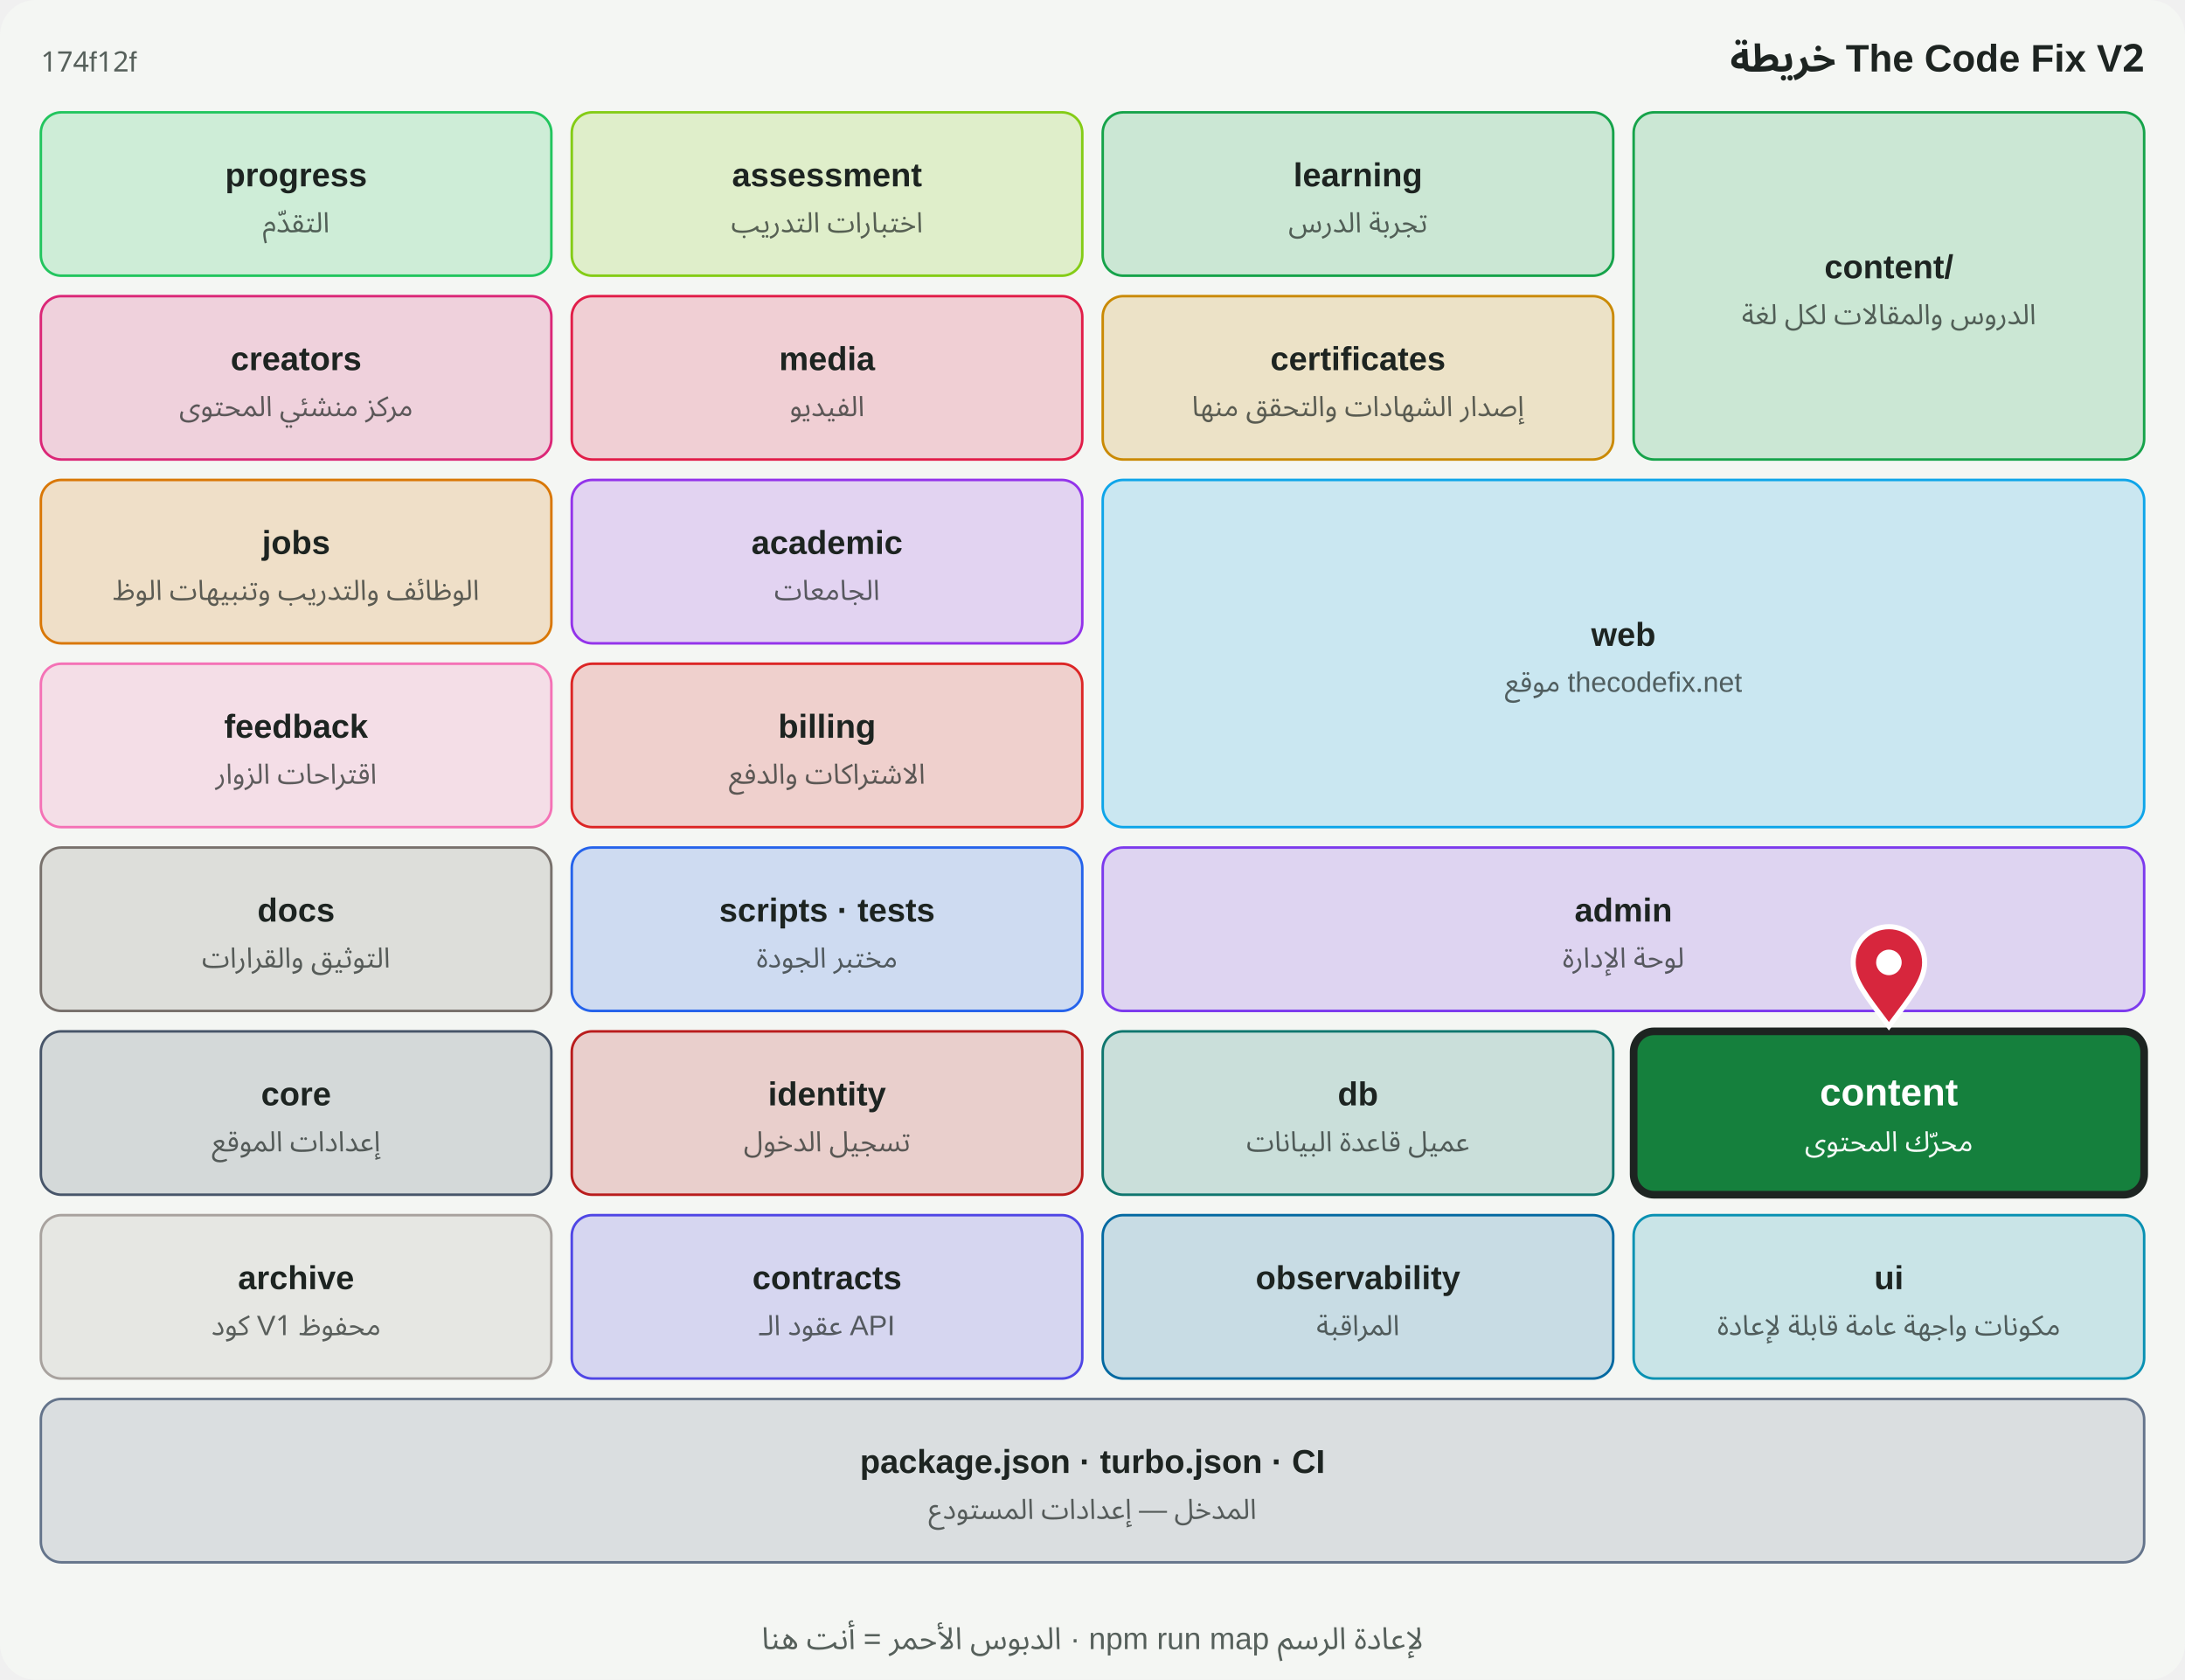
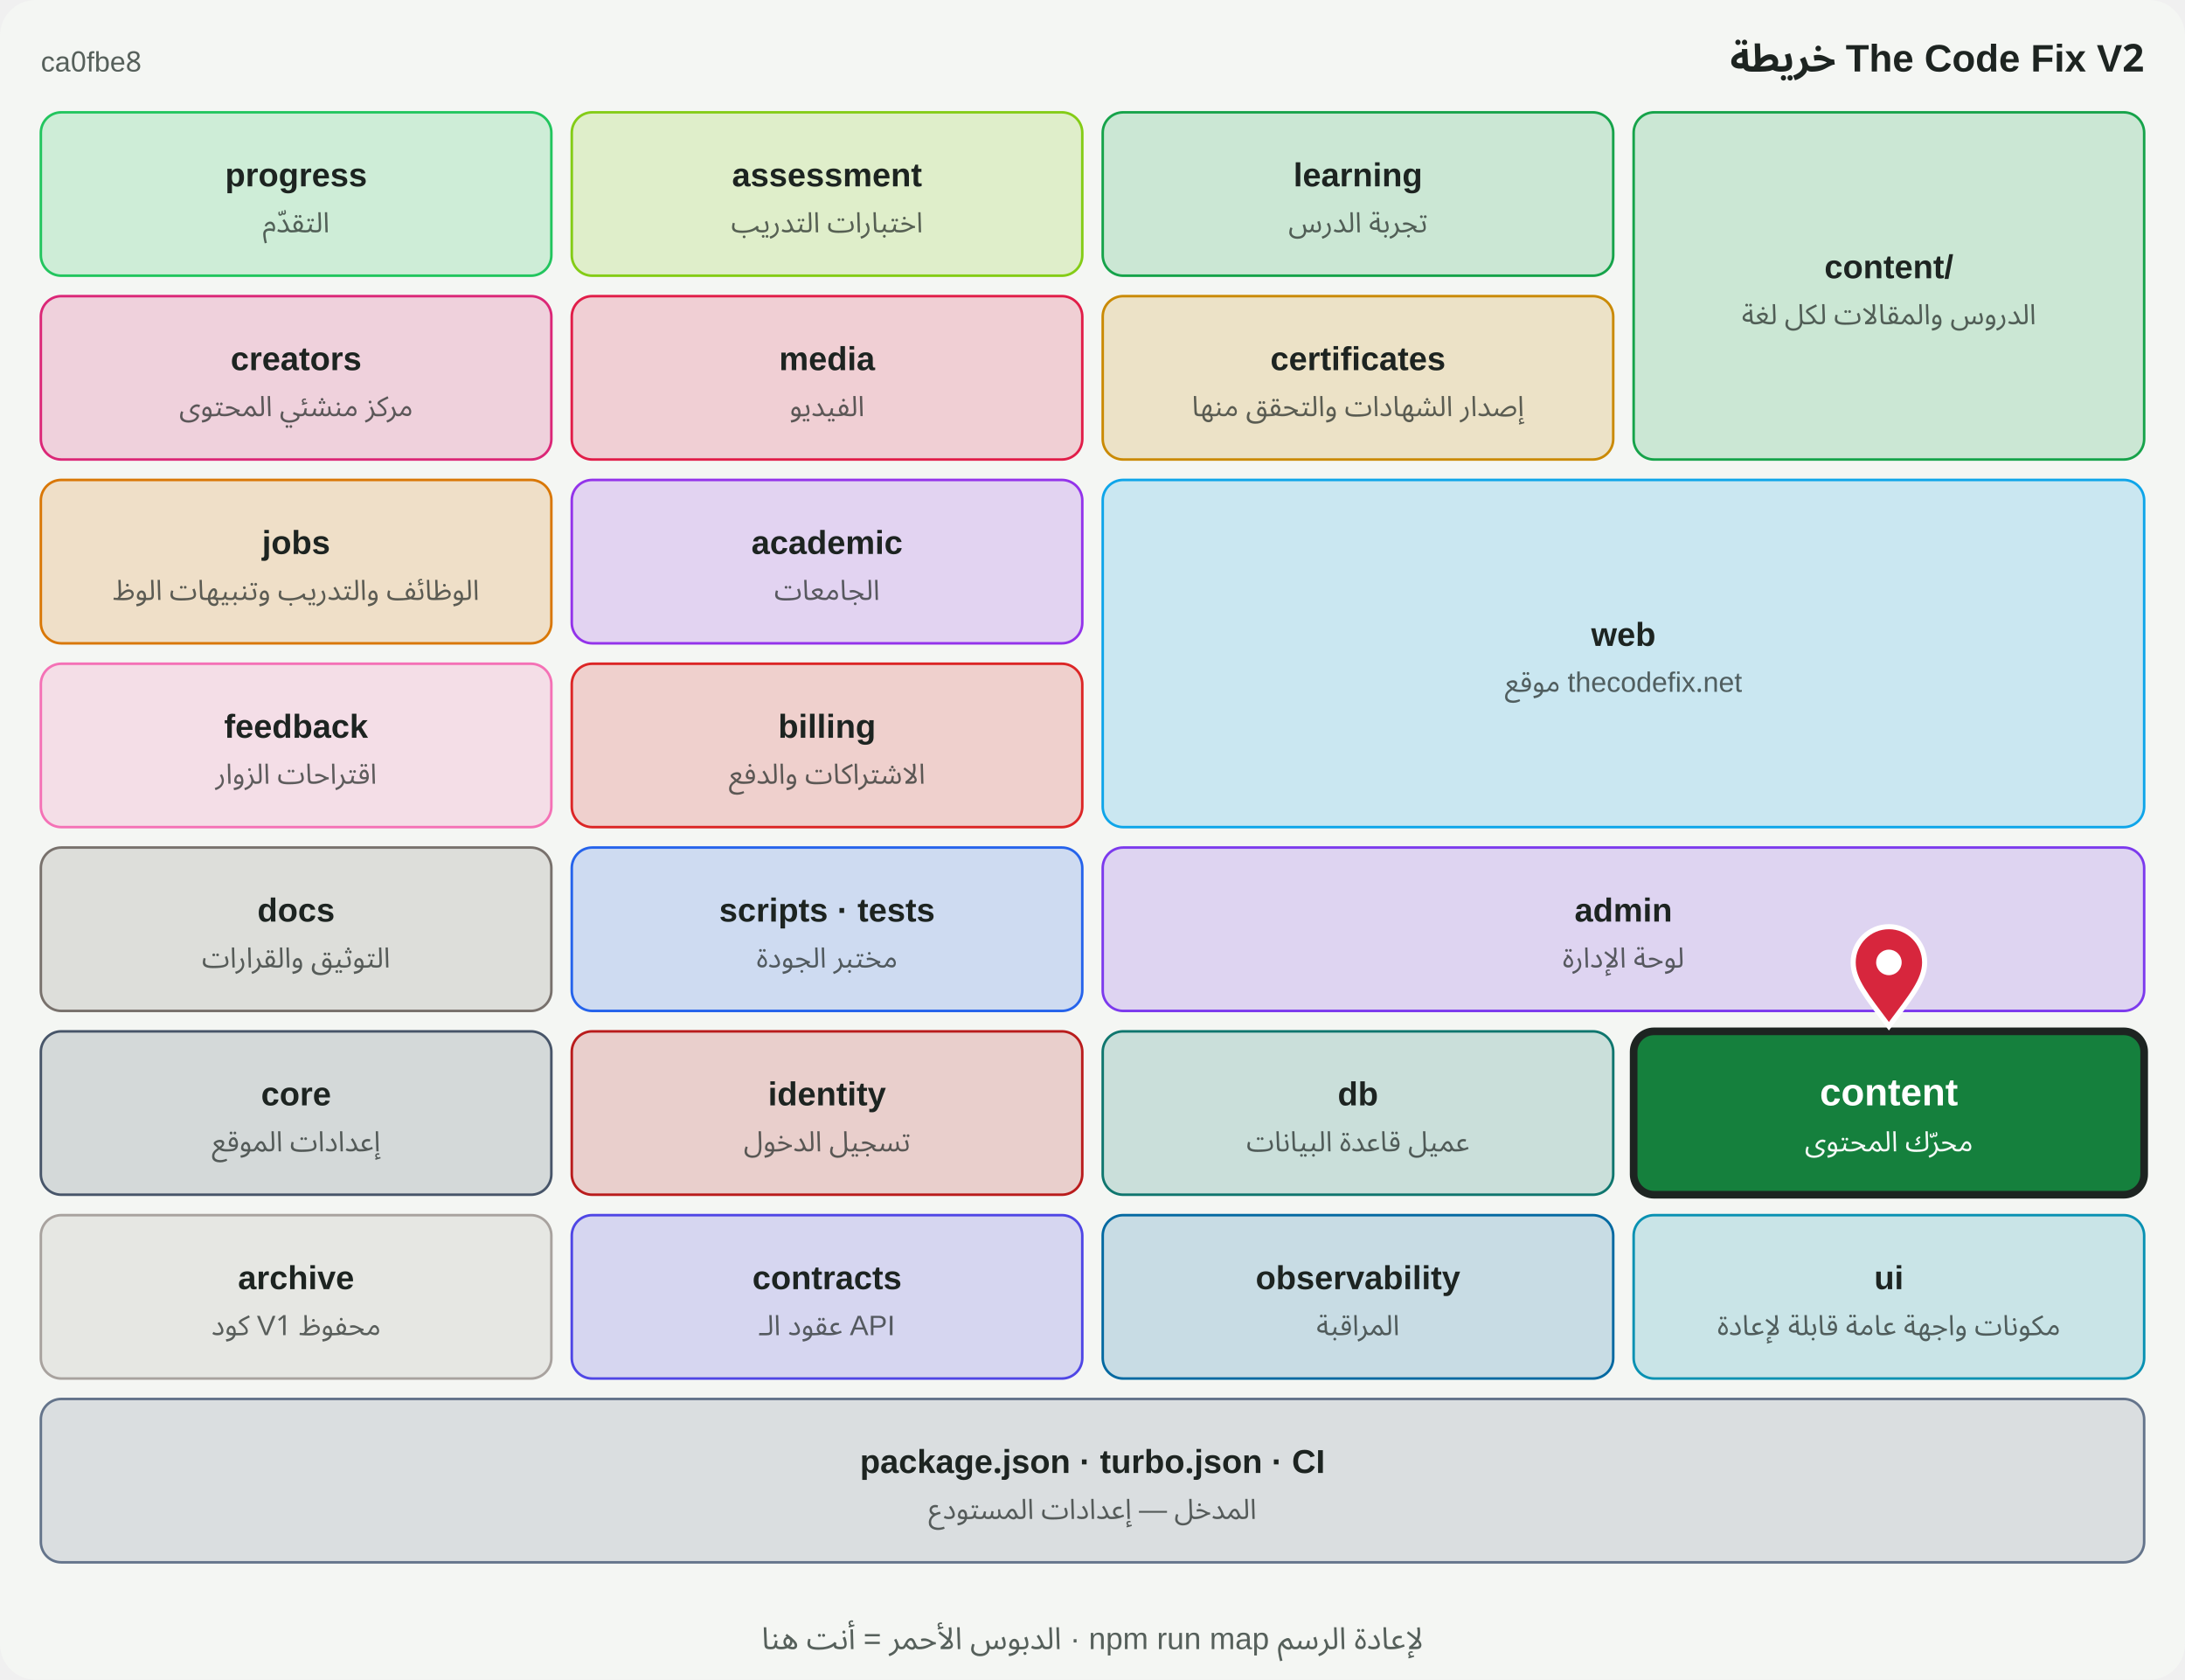
<svg xmlns="http://www.w3.org/2000/svg" viewBox="0 0 856 658" width="856" height="658" font-family="'Segoe UI', Tahoma, 'Noto Sans Arabic', Arial, sans-serif" role="img" aria-label="خريطة مشروع The Code Fix — محرّك المحتوى (@tcf/content)">
  <rect width="856" height="658" rx="14" fill="#f4f6f3" />
  <text x="840" y="28" text-anchor="end" font-size="15" font-weight="700" fill="#1d2421">خريطة The Code Fix V2</text>
-   <text x="16" y="28" font-size="11" fill="#56605b">174f12f</text>
+   <text x="16" y="28" font-size="11" fill="#56605b">ca0fbe8</text>
  <g>
    <rect x="640" y="44" width="200" height="136" rx="8" fill="#16a34a" fill-opacity="0.18" stroke="#16a34a" stroke-width="1" />
    <text x="740" y="109" text-anchor="middle" font-size="13" font-weight="600" fill="#1d2421">content/</text>
    <text x="740" y="127" text-anchor="middle" font-size="11" fill="#1d2421" fill-opacity="0.7">الدروس والمقالات لكل لغة</text>
  </g>
  <g>
    <rect x="432" y="44" width="200" height="64" rx="8" fill="#16a34a" fill-opacity="0.18" stroke="#16a34a" stroke-width="1" />
    <text x="532" y="73" text-anchor="middle" font-size="13" font-weight="600" fill="#1d2421">learning</text>
    <text x="532" y="91" text-anchor="middle" font-size="11" fill="#1d2421" fill-opacity="0.7">تجربة الدرس</text>
  </g>
  <g>
    <rect x="224" y="44" width="200" height="64" rx="8" fill="#84cc16" fill-opacity="0.18" stroke="#84cc16" stroke-width="1" />
    <text x="324" y="73" text-anchor="middle" font-size="13" font-weight="600" fill="#1d2421">assessment</text>
    <text x="324" y="91" text-anchor="middle" font-size="11" fill="#1d2421" fill-opacity="0.7">اختبارات التدريب</text>
  </g>
  <g>
    <rect x="16" y="44" width="200" height="64" rx="8" fill="#22c55e" fill-opacity="0.18" stroke="#22c55e" stroke-width="1" />
    <text x="116" y="73" text-anchor="middle" font-size="13" font-weight="600" fill="#1d2421">progress</text>
    <text x="116" y="91" text-anchor="middle" font-size="11" fill="#1d2421" fill-opacity="0.7">التقدّم</text>
  </g>
  <g>
    <rect x="432" y="116" width="200" height="64" rx="8" fill="#ca8a04" fill-opacity="0.18" stroke="#ca8a04" stroke-width="1" />
    <text x="532" y="145" text-anchor="middle" font-size="13" font-weight="600" fill="#1d2421">certificates</text>
    <text x="532" y="163" text-anchor="middle" font-size="11" fill="#1d2421" fill-opacity="0.7">إصدار الشهادات والتحقق منها</text>
  </g>
  <g>
    <rect x="224" y="116" width="200" height="64" rx="8" fill="#e11d48" fill-opacity="0.18" stroke="#e11d48" stroke-width="1" />
    <text x="324" y="145" text-anchor="middle" font-size="13" font-weight="600" fill="#1d2421">media</text>
    <text x="324" y="163" text-anchor="middle" font-size="11" fill="#1d2421" fill-opacity="0.7">الفيديو</text>
  </g>
  <g>
    <rect x="16" y="116" width="200" height="64" rx="8" fill="#db2777" fill-opacity="0.18" stroke="#db2777" stroke-width="1" />
    <text x="116" y="145" text-anchor="middle" font-size="13" font-weight="600" fill="#1d2421">creators</text>
    <text x="116" y="163" text-anchor="middle" font-size="11" fill="#1d2421" fill-opacity="0.7">مركز منشئي المحتوى</text>
  </g>
  <g>
    <rect x="432" y="188" width="408" height="136" rx="8" fill="#0ea5e9" fill-opacity="0.18" stroke="#0ea5e9" stroke-width="1" />
    <text x="636" y="253" text-anchor="middle" font-size="13" font-weight="600" fill="#1d2421">web</text>
    <text x="636" y="271" text-anchor="middle" font-size="11" fill="#1d2421" fill-opacity="0.7">موقع thecodefix.net</text>
  </g>
  <g>
    <rect x="224" y="188" width="200" height="64" rx="8" fill="#9333ea" fill-opacity="0.18" stroke="#9333ea" stroke-width="1" />
    <text x="324" y="217" text-anchor="middle" font-size="13" font-weight="600" fill="#1d2421">academic</text>
    <text x="324" y="235" text-anchor="middle" font-size="11" fill="#1d2421" fill-opacity="0.7">الجامعات</text>
  </g>
  <g>
    <rect x="16" y="188" width="200" height="64" rx="8" fill="#d97706" fill-opacity="0.18" stroke="#d97706" stroke-width="1" />
    <text x="116" y="217" text-anchor="middle" font-size="13" font-weight="600" fill="#1d2421">jobs</text>
    <text x="116" y="235" text-anchor="middle" font-size="11" fill="#1d2421" fill-opacity="0.7">الوظائف والتدريب وتنبيهات الوظ</text>
  </g>
  <g>
    <rect x="224" y="260" width="200" height="64" rx="8" fill="#dc2626" fill-opacity="0.18" stroke="#dc2626" stroke-width="1" />
    <text x="324" y="289" text-anchor="middle" font-size="13" font-weight="600" fill="#1d2421">billing</text>
    <text x="324" y="307" text-anchor="middle" font-size="11" fill="#1d2421" fill-opacity="0.7">الاشتراكات والدفع</text>
  </g>
  <g>
    <rect x="16" y="260" width="200" height="64" rx="8" fill="#f472b6" fill-opacity="0.18" stroke="#f472b6" stroke-width="1" />
    <text x="116" y="289" text-anchor="middle" font-size="13" font-weight="600" fill="#1d2421">feedback</text>
    <text x="116" y="307" text-anchor="middle" font-size="11" fill="#1d2421" fill-opacity="0.7">اقتراحات الزوار</text>
  </g>
  <g>
    <rect x="432" y="332" width="408" height="64" rx="8" fill="#7c3aed" fill-opacity="0.18" stroke="#7c3aed" stroke-width="1" />
    <text x="636" y="361" text-anchor="middle" font-size="13" font-weight="600" fill="#1d2421">admin</text>
    <text x="636" y="379" text-anchor="middle" font-size="11" fill="#1d2421" fill-opacity="0.7">لوحة الإدارة</text>
  </g>
  <g>
    <rect x="224" y="332" width="200" height="64" rx="8" fill="#2563eb" fill-opacity="0.18" stroke="#2563eb" stroke-width="1" />
    <text x="324" y="361" text-anchor="middle" font-size="13" font-weight="600" fill="#1d2421">scripts · tests</text>
    <text x="324" y="379" text-anchor="middle" font-size="11" fill="#1d2421" fill-opacity="0.7">مختبر الجودة</text>
  </g>
  <g>
    <rect x="16" y="332" width="200" height="64" rx="8" fill="#78716c" fill-opacity="0.18" stroke="#78716c" stroke-width="1" />
    <text x="116" y="361" text-anchor="middle" font-size="13" font-weight="600" fill="#1d2421">docs</text>
    <text x="116" y="379" text-anchor="middle" font-size="11" fill="#1d2421" fill-opacity="0.7">التوثيق والقرارات</text>
  </g>
  <g>
    <rect x="640" y="404" width="200" height="64" rx="8" fill="#15803d" fill-opacity="1" stroke="#1d2421" stroke-width="3" />
    <text x="740" y="433" text-anchor="middle" font-size="15" font-weight="700" fill="#ffffff">content</text>
    <text x="740" y="451" text-anchor="middle" font-size="11" fill="#ffffff" fill-opacity="0.95">محرّك المحتوى</text>
  </g>
  <path d="M740 402 c-9 -12 -14 -18 -14 -25 a14 14 0 0 1 28 0 c0 7 -5 13 -14 25z" fill="#d7263d" stroke="#fff" stroke-width="2" />
  <circle cx="740" cy="377" r="5" fill="#fff" />
  <g>
    <rect x="432" y="404" width="200" height="64" rx="8" fill="#0f766e" fill-opacity="0.18" stroke="#0f766e" stroke-width="1" />
    <text x="532" y="433" text-anchor="middle" font-size="13" font-weight="600" fill="#1d2421">db</text>
    <text x="532" y="451" text-anchor="middle" font-size="11" fill="#1d2421" fill-opacity="0.7">عميل قاعدة البيانات</text>
  </g>
  <g>
    <rect x="224" y="404" width="200" height="64" rx="8" fill="#b91c1c" fill-opacity="0.18" stroke="#b91c1c" stroke-width="1" />
    <text x="324" y="433" text-anchor="middle" font-size="13" font-weight="600" fill="#1d2421">identity</text>
    <text x="324" y="451" text-anchor="middle" font-size="11" fill="#1d2421" fill-opacity="0.7">تسجيل الدخول</text>
  </g>
  <g>
    <rect x="16" y="404" width="200" height="64" rx="8" fill="#475569" fill-opacity="0.18" stroke="#475569" stroke-width="1" />
    <text x="116" y="433" text-anchor="middle" font-size="13" font-weight="600" fill="#1d2421">core</text>
    <text x="116" y="451" text-anchor="middle" font-size="11" fill="#1d2421" fill-opacity="0.7">إعدادات الموقع</text>
  </g>
  <g>
    <rect x="640" y="476" width="200" height="64" rx="8" fill="#0891b2" fill-opacity="0.18" stroke="#0891b2" stroke-width="1" />
    <text x="740" y="505" text-anchor="middle" font-size="13" font-weight="600" fill="#1d2421">ui</text>
    <text x="740" y="523" text-anchor="middle" font-size="11" fill="#1d2421" fill-opacity="0.7">مكونات واجهة عامة قابلة لإعادة</text>
  </g>
  <g>
    <rect x="432" y="476" width="200" height="64" rx="8" fill="#0369a1" fill-opacity="0.18" stroke="#0369a1" stroke-width="1" />
    <text x="532" y="505" text-anchor="middle" font-size="13" font-weight="600" fill="#1d2421">observability</text>
    <text x="532" y="523" text-anchor="middle" font-size="11" fill="#1d2421" fill-opacity="0.7">المراقبة</text>
  </g>
  <g>
    <rect x="224" y="476" width="200" height="64" rx="8" fill="#4f46e5" fill-opacity="0.18" stroke="#4f46e5" stroke-width="1" />
    <text x="324" y="505" text-anchor="middle" font-size="13" font-weight="600" fill="#1d2421">contracts</text>
    <text x="324" y="523" text-anchor="middle" font-size="11" fill="#1d2421" fill-opacity="0.7">عقود الـ API</text>
  </g>
  <g>
    <rect x="16" y="476" width="200" height="64" rx="8" fill="#a8a29e" fill-opacity="0.18" stroke="#a8a29e" stroke-width="1" />
    <text x="116" y="505" text-anchor="middle" font-size="13" font-weight="600" fill="#1d2421">archive</text>
    <text x="116" y="523" text-anchor="middle" font-size="11" fill="#1d2421" fill-opacity="0.7">كود V1 محفوظ</text>
  </g>
  <g>
    <rect x="16" y="548" width="824" height="64" rx="8" fill="#64748b" fill-opacity="0.18" stroke="#64748b" stroke-width="1" />
    <text x="428" y="577" text-anchor="middle" font-size="13" font-weight="600" fill="#1d2421">package.json · turbo.json · CI</text>
    <text x="428" y="595" text-anchor="middle" font-size="11" fill="#1d2421" fill-opacity="0.7">المدخل — إعدادات المستودع</text>
  </g>
  <text x="428" y="646" text-anchor="middle" font-size="12" fill="#56605b">الدبوس الأحمر = أنت هنا · npm run map لإعادة الرسم</text>
</svg>
